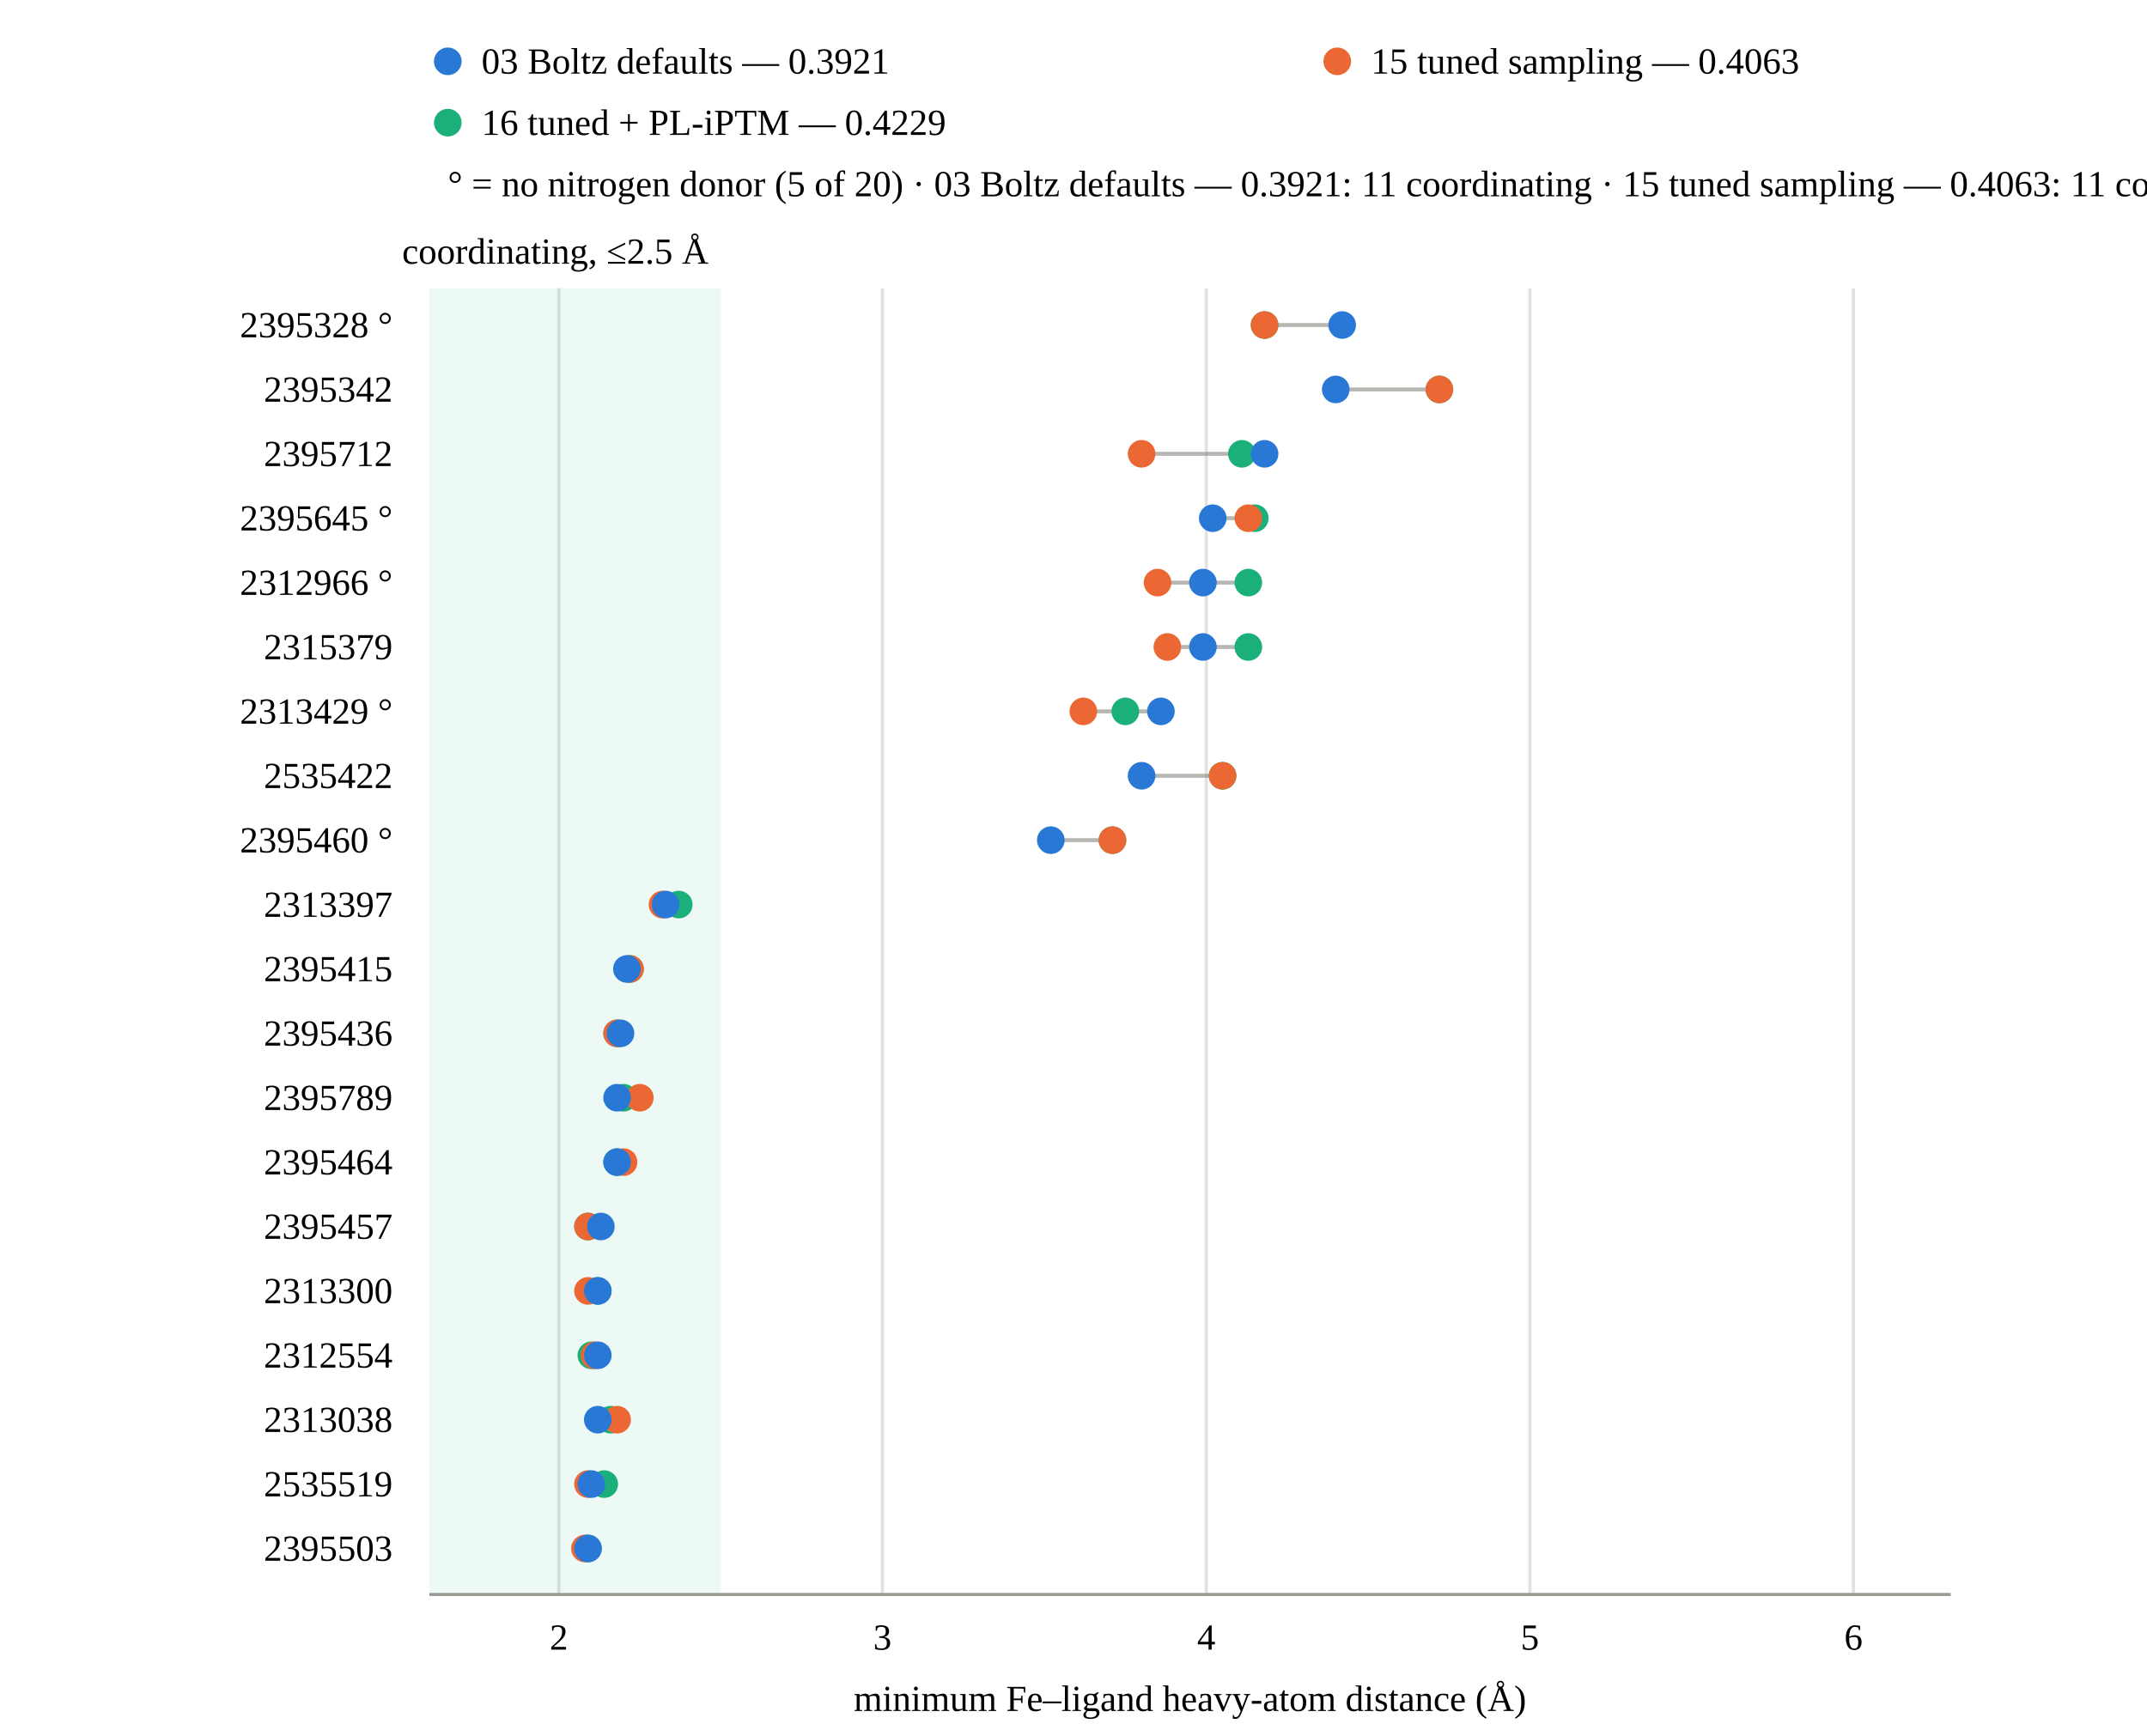
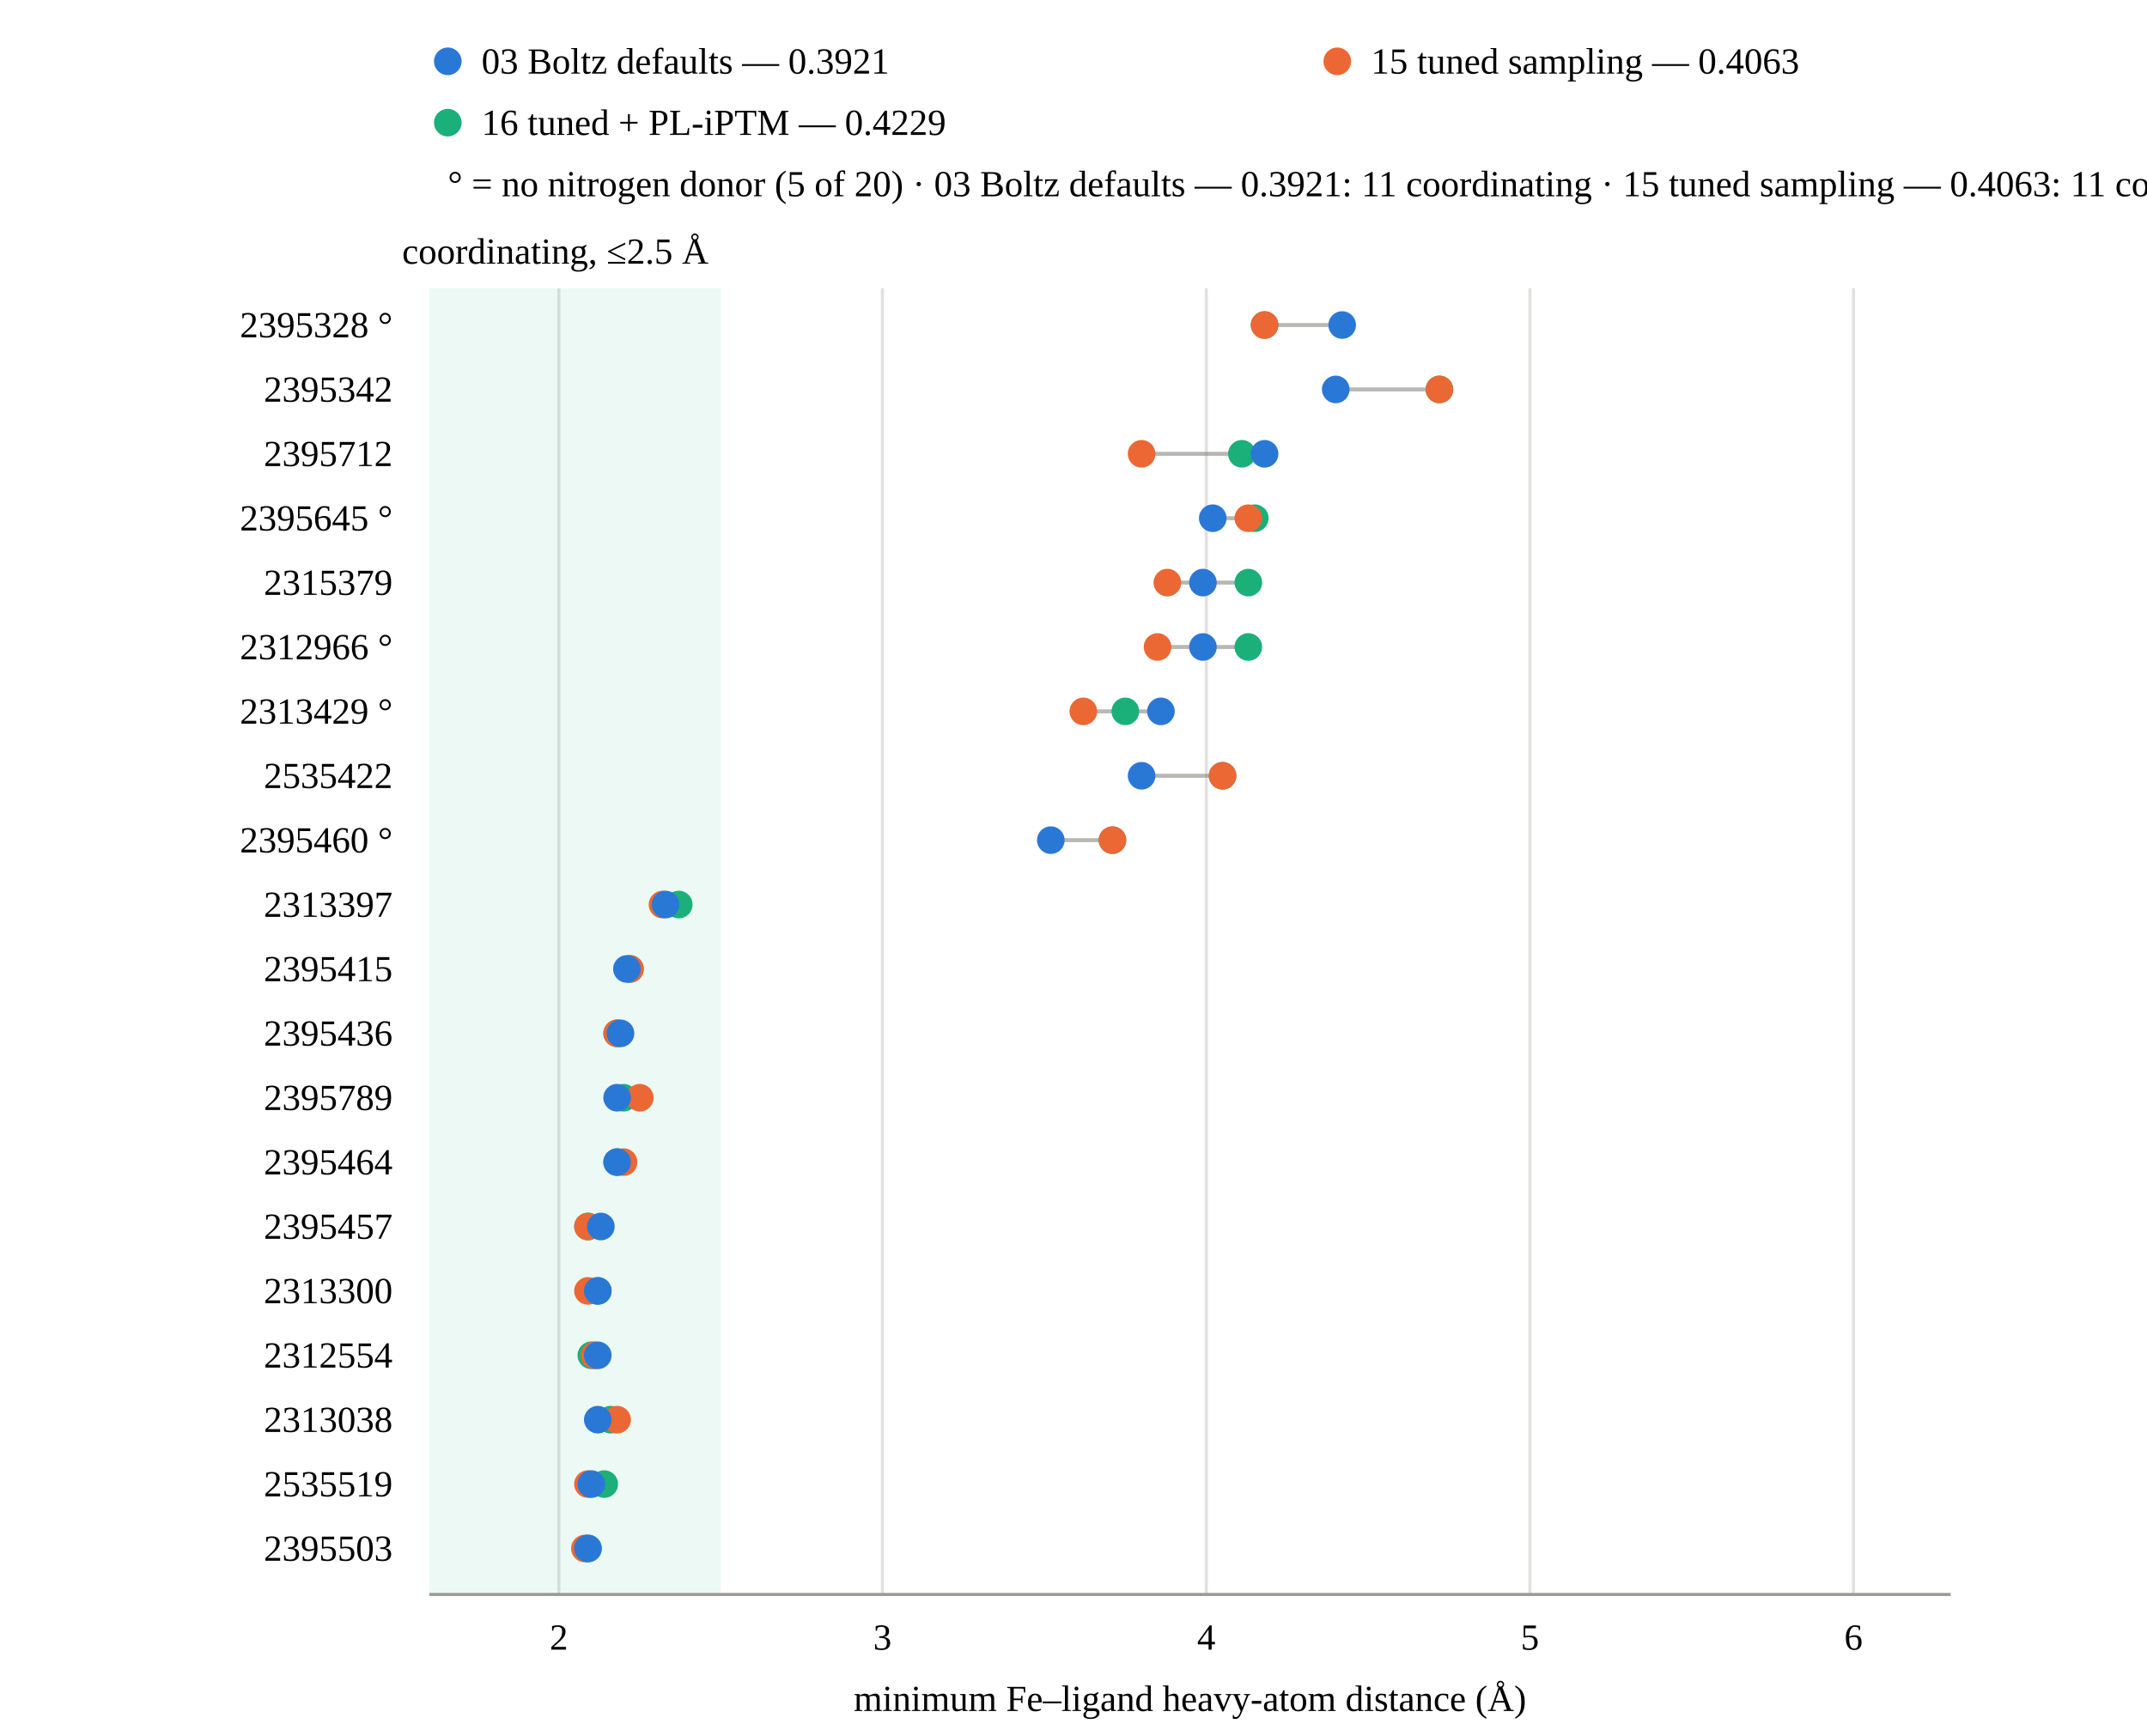
<svg xmlns="http://www.w3.org/2000/svg" viewBox="0 0 700 566" role="img">
  <rect x="140.0" y="94" width="95.0" height="426" fill="#1baf7a" opacity="0.08" />
  <text x="231.0" y="86" text-anchor="end" class="ts">coordinating, ≤2.5 Å</text>
  <line x1="182.2" y1="94" x2="182.2" y2="520" stroke="#9a9a94" stroke-opacity="0.3" />
  <text x="182.2" y="538" text-anchor="middle" class="ts">2</text>
  <line x1="287.7" y1="94" x2="287.7" y2="520" stroke="#9a9a94" stroke-opacity="0.3" />
  <text x="287.7" y="538" text-anchor="middle" class="ts">3</text>
  <line x1="393.3" y1="94" x2="393.3" y2="520" stroke="#9a9a94" stroke-opacity="0.3" />
  <text x="393.3" y="538" text-anchor="middle" class="ts">4</text>
  <line x1="498.8" y1="94" x2="498.8" y2="520" stroke="#9a9a94" stroke-opacity="0.3" />
  <text x="498.8" y="538" text-anchor="middle" class="ts">5</text>
  <line x1="604.3" y1="94" x2="604.3" y2="520" stroke="#9a9a94" stroke-opacity="0.3" />
  <text x="604.3" y="538" text-anchor="middle" class="ts">6</text>
  <text x="128" y="110" text-anchor="end" class="ts">2395328 °</text>
  <line x1="412.3" y1="106" x2="437.6" y2="106" stroke="#888780" stroke-width="1.3" stroke-opacity="0.6" />
  <circle cx="412.3" cy="106" r="4.5" fill="#1baf7a" />
  <circle cx="412.3" cy="106" r="4.5" fill="#eb6834" />
  <circle cx="437.6" cy="106" r="4.5" fill="#2a78d6" />
  <text x="128" y="131" text-anchor="end" class="ts">2395342</text>
  <line x1="435.5" y1="127" x2="469.3" y2="127" stroke="#888780" stroke-width="1.3" stroke-opacity="0.6" />
  <circle cx="469.3" cy="127" r="4.5" fill="#1baf7a" />
  <circle cx="469.3" cy="127" r="4.5" fill="#eb6834" />
  <circle cx="435.5" cy="127" r="4.5" fill="#2a78d6" />
  <text x="128" y="152" text-anchor="end" class="ts">2395712</text>
  <line x1="372.2" y1="148" x2="412.3" y2="148" stroke="#888780" stroke-width="1.3" stroke-opacity="0.6" />
  <circle cx="404.9" cy="148" r="4.5" fill="#1baf7a" />
  <circle cx="372.2" cy="148" r="4.5" fill="#eb6834" />
  <circle cx="412.3" cy="148" r="4.5" fill="#2a78d6" />
  <text x="128" y="173" text-anchor="end" class="ts">2395645 °</text>
  <line x1="395.4" y1="169" x2="409.1" y2="169" stroke="#888780" stroke-width="1.3" stroke-opacity="0.6" />
  <circle cx="409.1" cy="169" r="4.5" fill="#1baf7a" />
  <circle cx="407.0" cy="169" r="4.5" fill="#eb6834" />
  <circle cx="395.4" cy="169" r="4.5" fill="#2a78d6" />
-   <text x="128" y="194" text-anchor="end" class="ts">2312966 °</text>
-   <line x1="377.4" y1="190" x2="407.0" y2="190" stroke="#888780" stroke-width="1.3" stroke-opacity="0.6" />
+   <text x="128" y="194" text-anchor="end" class="ts">2315379</text>
+   <line x1="380.6" y1="190" x2="407.0" y2="190" stroke="#888780" stroke-width="1.3" stroke-opacity="0.6" />
  <circle cx="407.0" cy="190" r="4.5" fill="#1baf7a" />
-   <circle cx="377.4" cy="190" r="4.5" fill="#eb6834" />
+   <circle cx="380.6" cy="190" r="4.5" fill="#eb6834" />
  <circle cx="392.2" cy="190" r="4.5" fill="#2a78d6" />
-   <text x="128" y="215" text-anchor="end" class="ts">2315379</text>
-   <line x1="380.6" y1="211" x2="407.0" y2="211" stroke="#888780" stroke-width="1.3" stroke-opacity="0.6" />
+   <text x="128" y="215" text-anchor="end" class="ts">2312966 °</text>
+   <line x1="377.4" y1="211" x2="407.0" y2="211" stroke="#888780" stroke-width="1.3" stroke-opacity="0.6" />
  <circle cx="407.0" cy="211" r="4.5" fill="#1baf7a" />
-   <circle cx="380.6" cy="211" r="4.5" fill="#eb6834" />
+   <circle cx="377.4" cy="211" r="4.5" fill="#eb6834" />
  <circle cx="392.2" cy="211" r="4.5" fill="#2a78d6" />
  <text x="128" y="236" text-anchor="end" class="ts">2313429 °</text>
  <line x1="353.2" y1="232" x2="378.5" y2="232" stroke="#888780" stroke-width="1.3" stroke-opacity="0.6" />
  <circle cx="366.9" cy="232" r="4.5" fill="#1baf7a" />
  <circle cx="353.2" cy="232" r="4.5" fill="#eb6834" />
  <circle cx="378.5" cy="232" r="4.5" fill="#2a78d6" />
  <text x="128" y="257" text-anchor="end" class="ts">2535422</text>
  <line x1="372.2" y1="253" x2="398.6" y2="253" stroke="#888780" stroke-width="1.3" stroke-opacity="0.6" />
  <circle cx="398.6" cy="253" r="4.5" fill="#1baf7a" />
  <circle cx="398.6" cy="253" r="4.5" fill="#eb6834" />
  <circle cx="372.2" cy="253" r="4.5" fill="#2a78d6" />
  <text x="128" y="278" text-anchor="end" class="ts">2395460 °</text>
  <line x1="342.6" y1="274" x2="362.7" y2="274" stroke="#888780" stroke-width="1.3" stroke-opacity="0.6" />
  <circle cx="362.7" cy="274" r="4.5" fill="#1baf7a" />
  <circle cx="362.7" cy="274" r="4.5" fill="#eb6834" />
  <circle cx="342.6" cy="274" r="4.5" fill="#2a78d6" />
  <text x="128" y="299" text-anchor="end" class="ts">2313397</text>
  <line x1="216.0" y1="295" x2="221.3" y2="295" stroke="#888780" stroke-width="1.3" stroke-opacity="0.6" />
  <circle cx="221.3" cy="295" r="4.5" fill="#1baf7a" />
  <circle cx="216.0" cy="295" r="4.5" fill="#eb6834" />
  <circle cx="217.0" cy="295" r="4.5" fill="#2a78d6" />
  <text x="128" y="320" text-anchor="end" class="ts">2395415</text>
  <circle cx="205.4" cy="316" r="4.5" fill="#1baf7a" />
  <circle cx="205.4" cy="316" r="4.5" fill="#eb6834" />
  <circle cx="204.4" cy="316" r="4.5" fill="#2a78d6" />
  <text x="128" y="341" text-anchor="end" class="ts">2395436</text>
  <circle cx="201.2" cy="337" r="4.5" fill="#1baf7a" />
  <circle cx="201.2" cy="337" r="4.5" fill="#eb6834" />
  <circle cx="202.3" cy="337" r="4.5" fill="#2a78d6" />
  <text x="128" y="362" text-anchor="end" class="ts">2395789</text>
  <line x1="201.2" y1="358" x2="208.6" y2="358" stroke="#888780" stroke-width="1.3" stroke-opacity="0.6" />
  <circle cx="203.3" cy="358" r="4.5" fill="#1baf7a" />
  <circle cx="208.6" cy="358" r="4.5" fill="#eb6834" />
  <circle cx="201.2" cy="358" r="4.5" fill="#2a78d6" />
  <text x="128" y="383" text-anchor="end" class="ts">2395464</text>
  <line x1="201.2" y1="379" x2="203.3" y2="379" stroke="#888780" stroke-width="1.3" stroke-opacity="0.6" />
  <circle cx="201.2" cy="379" r="4.5" fill="#1baf7a" />
  <circle cx="203.3" cy="379" r="4.5" fill="#eb6834" />
  <circle cx="201.2" cy="379" r="4.5" fill="#2a78d6" />
  <text x="128" y="404" text-anchor="end" class="ts">2395457</text>
  <line x1="191.7" y1="400" x2="195.9" y2="400" stroke="#888780" stroke-width="1.3" stroke-opacity="0.6" />
  <circle cx="191.7" cy="400" r="4.5" fill="#1baf7a" />
  <circle cx="191.7" cy="400" r="4.5" fill="#eb6834" />
  <circle cx="195.9" cy="400" r="4.5" fill="#2a78d6" />
  <text x="128" y="425" text-anchor="end" class="ts">2313300</text>
  <line x1="191.7" y1="421" x2="194.9" y2="421" stroke="#888780" stroke-width="1.3" stroke-opacity="0.6" />
  <circle cx="194.9" cy="421" r="4.5" fill="#1baf7a" />
  <circle cx="191.7" cy="421" r="4.5" fill="#eb6834" />
  <circle cx="194.9" cy="421" r="4.5" fill="#2a78d6" />
  <text x="128" y="446" text-anchor="end" class="ts">2312554</text>
  <line x1="192.8" y1="442" x2="194.9" y2="442" stroke="#888780" stroke-width="1.3" stroke-opacity="0.6" />
  <circle cx="192.8" cy="442" r="4.5" fill="#1baf7a" />
  <circle cx="193.8" cy="442" r="4.5" fill="#eb6834" />
  <circle cx="194.9" cy="442" r="4.5" fill="#2a78d6" />
  <text x="128" y="467" text-anchor="end" class="ts">2313038</text>
  <line x1="194.9" y1="463" x2="201.2" y2="463" stroke="#888780" stroke-width="1.3" stroke-opacity="0.6" />
  <circle cx="199.1" cy="463" r="4.5" fill="#1baf7a" />
  <circle cx="201.2" cy="463" r="4.5" fill="#eb6834" />
  <circle cx="194.9" cy="463" r="4.5" fill="#2a78d6" />
  <text x="128" y="488" text-anchor="end" class="ts">2535519</text>
  <line x1="191.7" y1="484" x2="197.0" y2="484" stroke="#888780" stroke-width="1.3" stroke-opacity="0.6" />
  <circle cx="197.0" cy="484" r="4.5" fill="#1baf7a" />
  <circle cx="191.7" cy="484" r="4.5" fill="#eb6834" />
  <circle cx="192.8" cy="484" r="4.5" fill="#2a78d6" />
  <text x="128" y="509" text-anchor="end" class="ts">2395503</text>
  <circle cx="191.7" cy="505" r="4.5" fill="#1baf7a" />
  <circle cx="190.7" cy="505" r="4.5" fill="#eb6834" />
  <circle cx="191.7" cy="505" r="4.5" fill="#2a78d6" />
  <line x1="140" y1="520" x2="636" y2="520" stroke="#9a9a94" />
  <text x="388" y="558" text-anchor="middle" class="ts">minimum Fe–ligand heavy-atom distance (Å)</text>
  <circle cx="146" cy="20" r="4.5" fill="#2a78d6" />
  <text x="157" y="24" class="ts">03 Boltz defaults — 0.3921</text>
  <circle cx="436" cy="20" r="4.5" fill="#eb6834" />
  <text x="447" y="24" class="ts">15 tuned sampling — 0.4063</text>
  <circle cx="146" cy="40" r="4.5" fill="#1baf7a" />
  <text x="157" y="44" class="ts">16 tuned + PL-iPTM — 0.4229</text>
  <text x="146" y="64" class="ts">° = no nitrogen donor (5 of 20) · 03 Boltz defaults — 0.3921: 11 coordinating · 15 tuned sampling — 0.4063: 11 coordinating · 16 tuned + PL-iPTM — 0.4229: 11 coordinating</text>
</svg>
